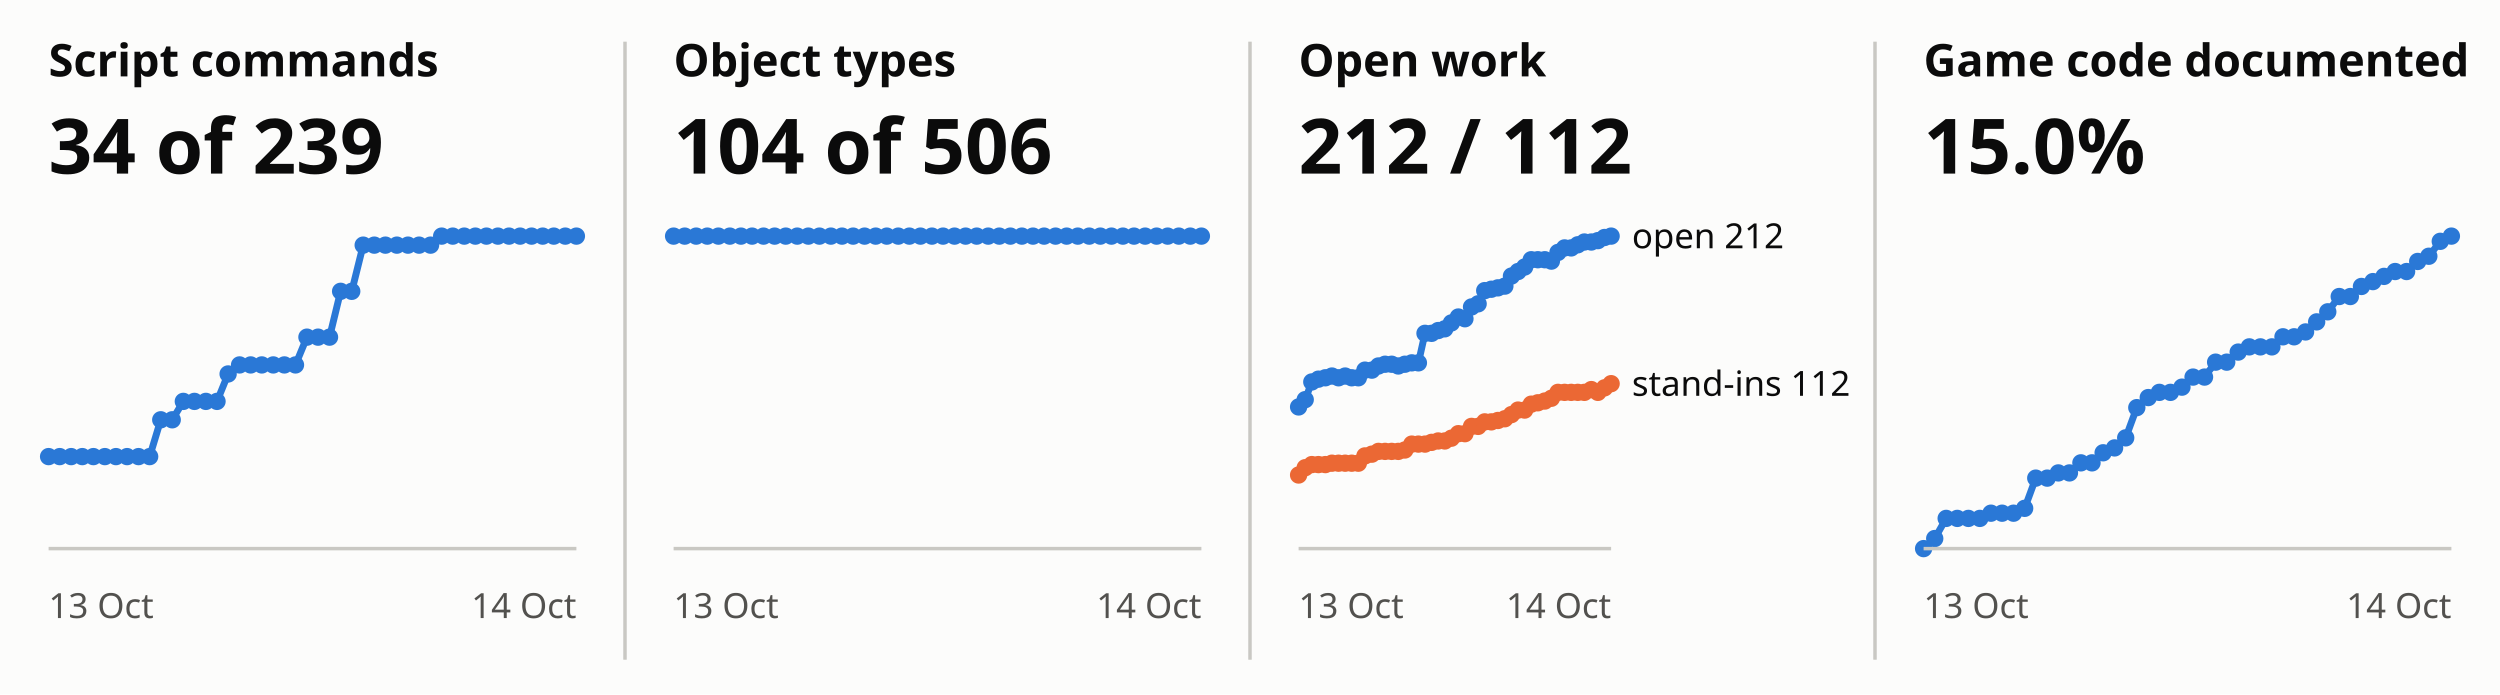
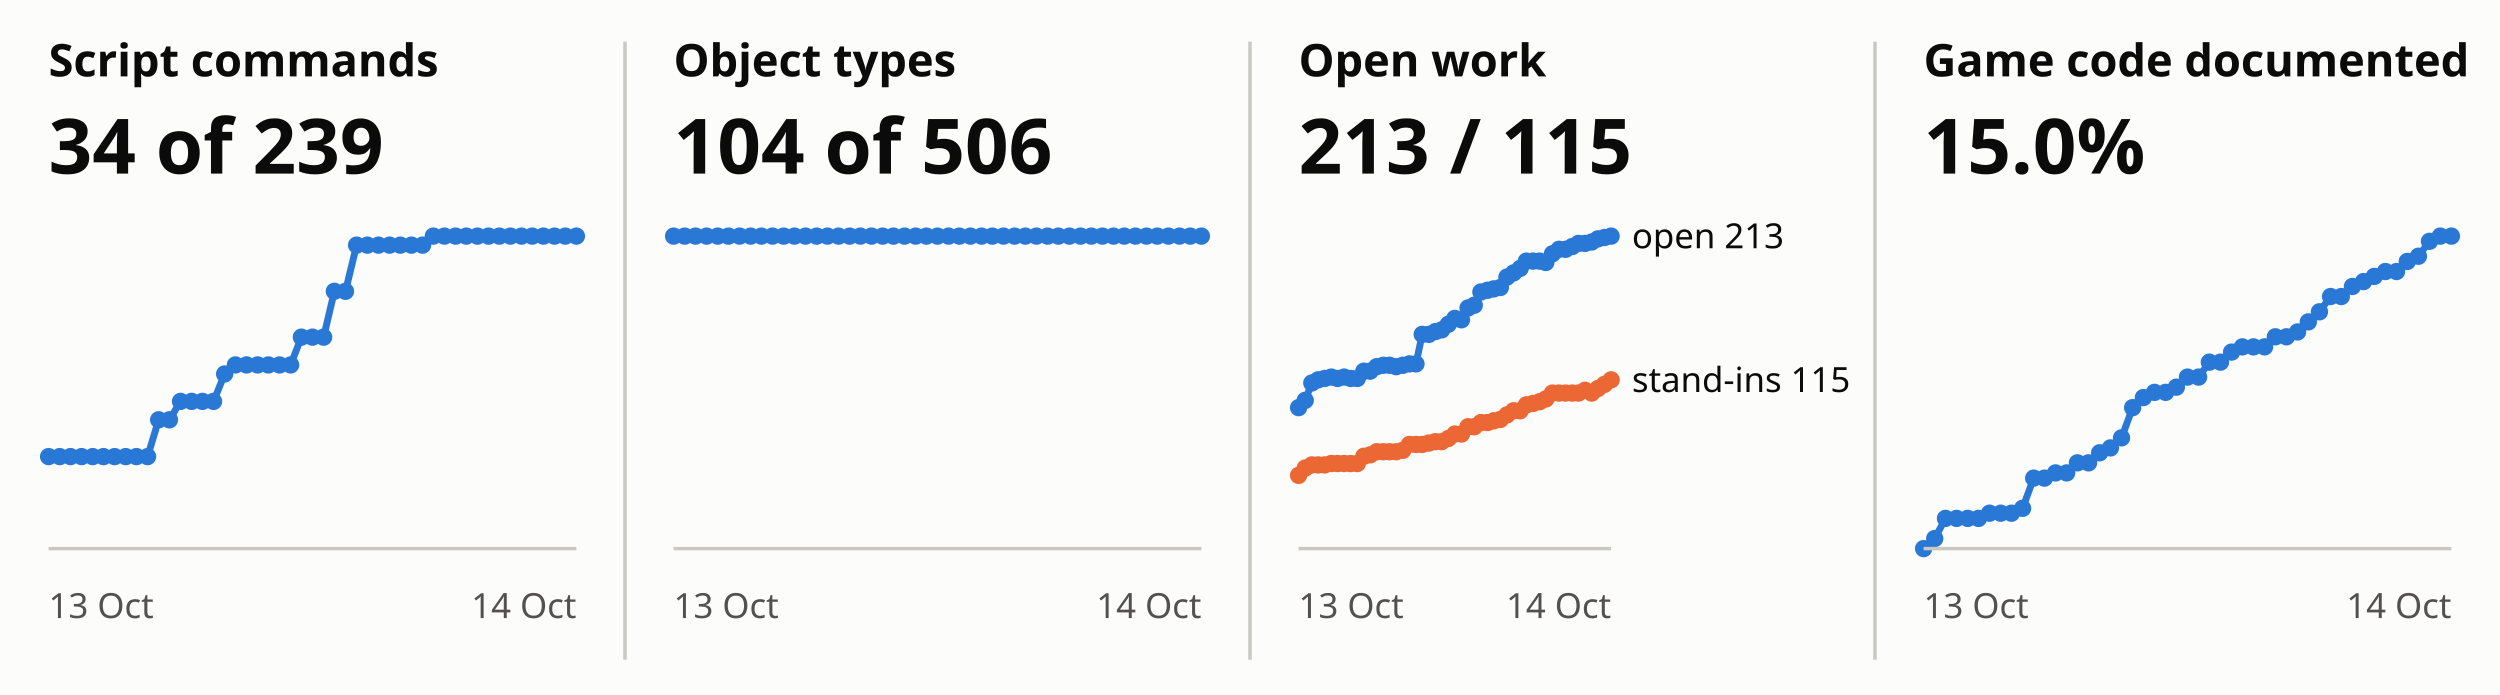
<svg xmlns="http://www.w3.org/2000/svg" width="720" height="200" viewBox="0 0 720 200" role="img">
  <style>
text{font-family:system-ui,sans-serif}
.title{font-size:13px;font-weight:600}
.big{font-size:22px;font-weight:600}
.label{font-size:10px}
.date{font-size:10px}
.surface{fill:#fcfcfb}
.ink{fill:#0b0b0b}
.muted{fill:#52514e}
.rule{stroke:#c9c8c3;stroke-width:1}
.line1{fill:none;stroke:#2a78d6;stroke-width:2;stroke-linejoin:round;stroke-linecap:round}
.dot1{fill:#2a78d6}
.line2{fill:none;stroke:#eb6834;stroke-width:2;stroke-linejoin:round;stroke-linecap:round}
.dot2{fill:#eb6834}
@media (prefers-color-scheme: dark) {
.surface{fill:#1a1a19}
.ink{fill:#f0efec}
.muted{fill:#c3c2b7}
.rule{stroke:#4a4a46}
.line1{stroke:#3987e5}
.dot1{fill:#3987e5}
.line2{stroke:#d95926}
.dot2{fill:#d95926}
}
</style>
  <rect class="surface" width="720" height="200" />
  <text class="title ink" x="14" y="22">Script commands</text>
  <text class="big ink" x="14" y="50">34 of 239</text>
-   <polyline class="line1" points="14.0,131.5 17.2,131.5 20.5,131.5 23.7,131.5 26.9,131.5 30.2,131.5 33.4,131.5 36.6,131.5 39.9,131.5 43.1,131.5 46.3,120.9 49.6,120.9 52.8,115.6 56.0,115.6 59.3,115.6 62.5,115.6 65.7,107.7 69.0,105.1 72.2,105.1 75.4,105.1 78.7,105.1 81.9,105.1 85.1,105.1 88.4,97.1 91.6,97.1 94.9,97.1 98.1,83.9 101.3,83.9 104.6,70.6 107.8,70.6 111.0,70.6 114.3,70.6 117.5,70.6 120.7,70.6 124.0,70.6 127.2,68.0 130.4,68.0 133.7,68.0 136.9,68.0 140.1,68.0 143.4,68.0 146.6,68.0 149.8,68.0 153.1,68.0 156.3,68.0 159.5,68.0 162.8,68.0 166.0,68.0" />
+   <polyline class="line1" points="14.0,131.5 17.2,131.5 20.3,131.5 23.5,131.5 26.7,131.5 29.8,131.5 33.0,131.5 36.2,131.5 39.3,131.5 42.5,131.5 45.7,120.9 48.8,120.9 52.0,115.6 55.2,115.6 58.3,115.6 61.5,115.6 64.7,107.7 67.8,105.1 71.0,105.1 74.2,105.1 77.3,105.1 80.5,105.1 83.7,105.1 86.8,97.1 90.0,97.1 93.2,97.1 96.3,83.9 99.5,83.9 102.7,70.6 105.8,70.6 109.0,70.6 112.2,70.6 115.3,70.6 118.5,70.6 121.7,70.6 124.8,68.0 128.0,68.0 131.2,68.0 134.3,68.0 137.5,68.0 140.7,68.0 143.8,68.0 147.0,68.0 150.2,68.0 153.3,68.0 156.5,68.0 159.7,68.0 162.8,68.0 166.0,68.0" />
  <circle class="dot1" cx="14.0" cy="131.5" r="2.5" />
  <circle class="dot1" cx="17.2" cy="131.5" r="2.5" />
-   <circle class="dot1" cx="20.5" cy="131.5" r="2.5" />
-   <circle class="dot1" cx="23.7" cy="131.5" r="2.5" />
-   <circle class="dot1" cx="26.9" cy="131.5" r="2.5" />
-   <circle class="dot1" cx="30.2" cy="131.5" r="2.5" />
-   <circle class="dot1" cx="33.4" cy="131.5" r="2.5" />
-   <circle class="dot1" cx="36.6" cy="131.5" r="2.5" />
-   <circle class="dot1" cx="39.9" cy="131.5" r="2.5" />
-   <circle class="dot1" cx="43.1" cy="131.5" r="2.5" />
-   <circle class="dot1" cx="46.3" cy="120.9" r="2.5" />
-   <circle class="dot1" cx="49.6" cy="120.9" r="2.5" />
-   <circle class="dot1" cx="52.8" cy="115.6" r="2.5" />
-   <circle class="dot1" cx="56.0" cy="115.6" r="2.5" />
-   <circle class="dot1" cx="59.3" cy="115.6" r="2.5" />
-   <circle class="dot1" cx="62.5" cy="115.6" r="2.5" />
-   <circle class="dot1" cx="65.7" cy="107.7" r="2.5" />
-   <circle class="dot1" cx="69.0" cy="105.1" r="2.5" />
-   <circle class="dot1" cx="72.2" cy="105.1" r="2.5" />
-   <circle class="dot1" cx="75.4" cy="105.1" r="2.5" />
-   <circle class="dot1" cx="78.7" cy="105.1" r="2.5" />
-   <circle class="dot1" cx="81.9" cy="105.1" r="2.5" />
-   <circle class="dot1" cx="85.1" cy="105.1" r="2.5" />
-   <circle class="dot1" cx="88.4" cy="97.1" r="2.5" />
-   <circle class="dot1" cx="91.6" cy="97.1" r="2.5" />
-   <circle class="dot1" cx="94.9" cy="97.1" r="2.5" />
-   <circle class="dot1" cx="98.1" cy="83.9" r="2.5" />
-   <circle class="dot1" cx="101.3" cy="83.9" r="2.5" />
-   <circle class="dot1" cx="104.6" cy="70.6" r="2.5" />
-   <circle class="dot1" cx="107.8" cy="70.6" r="2.5" />
-   <circle class="dot1" cx="111.0" cy="70.6" r="2.5" />
-   <circle class="dot1" cx="114.3" cy="70.6" r="2.5" />
-   <circle class="dot1" cx="117.5" cy="70.6" r="2.5" />
-   <circle class="dot1" cx="120.7" cy="70.6" r="2.5" />
-   <circle class="dot1" cx="124.0" cy="70.6" r="2.5" />
-   <circle class="dot1" cx="127.2" cy="68.0" r="2.5" />
-   <circle class="dot1" cx="130.4" cy="68.0" r="2.5" />
-   <circle class="dot1" cx="133.7" cy="68.0" r="2.5" />
-   <circle class="dot1" cx="136.9" cy="68.0" r="2.5" />
-   <circle class="dot1" cx="140.1" cy="68.0" r="2.5" />
-   <circle class="dot1" cx="143.4" cy="68.0" r="2.5" />
-   <circle class="dot1" cx="146.6" cy="68.0" r="2.5" />
-   <circle class="dot1" cx="149.8" cy="68.0" r="2.5" />
-   <circle class="dot1" cx="153.1" cy="68.0" r="2.5" />
-   <circle class="dot1" cx="156.3" cy="68.0" r="2.5" />
-   <circle class="dot1" cx="159.5" cy="68.0" r="2.5" />
+   <circle class="dot1" cx="20.3" cy="131.5" r="2.5" />
+   <circle class="dot1" cx="23.5" cy="131.5" r="2.5" />
+   <circle class="dot1" cx="26.7" cy="131.5" r="2.5" />
+   <circle class="dot1" cx="29.8" cy="131.5" r="2.5" />
+   <circle class="dot1" cx="33.0" cy="131.5" r="2.5" />
+   <circle class="dot1" cx="36.2" cy="131.5" r="2.5" />
+   <circle class="dot1" cx="39.3" cy="131.5" r="2.5" />
+   <circle class="dot1" cx="42.5" cy="131.5" r="2.5" />
+   <circle class="dot1" cx="45.7" cy="120.9" r="2.5" />
+   <circle class="dot1" cx="48.8" cy="120.9" r="2.5" />
+   <circle class="dot1" cx="52.0" cy="115.6" r="2.5" />
+   <circle class="dot1" cx="55.2" cy="115.6" r="2.5" />
+   <circle class="dot1" cx="58.3" cy="115.6" r="2.5" />
+   <circle class="dot1" cx="61.5" cy="115.6" r="2.5" />
+   <circle class="dot1" cx="64.7" cy="107.7" r="2.5" />
+   <circle class="dot1" cx="67.8" cy="105.1" r="2.5" />
+   <circle class="dot1" cx="71.0" cy="105.1" r="2.5" />
+   <circle class="dot1" cx="74.2" cy="105.1" r="2.5" />
+   <circle class="dot1" cx="77.3" cy="105.1" r="2.5" />
+   <circle class="dot1" cx="80.5" cy="105.1" r="2.5" />
+   <circle class="dot1" cx="83.7" cy="105.1" r="2.5" />
+   <circle class="dot1" cx="86.8" cy="97.1" r="2.5" />
+   <circle class="dot1" cx="90.0" cy="97.1" r="2.5" />
+   <circle class="dot1" cx="93.2" cy="97.1" r="2.5" />
+   <circle class="dot1" cx="96.3" cy="83.9" r="2.5" />
+   <circle class="dot1" cx="99.5" cy="83.9" r="2.5" />
+   <circle class="dot1" cx="102.7" cy="70.6" r="2.5" />
+   <circle class="dot1" cx="105.8" cy="70.6" r="2.5" />
+   <circle class="dot1" cx="109.0" cy="70.6" r="2.5" />
+   <circle class="dot1" cx="112.2" cy="70.6" r="2.5" />
+   <circle class="dot1" cx="115.3" cy="70.6" r="2.5" />
+   <circle class="dot1" cx="118.5" cy="70.6" r="2.5" />
+   <circle class="dot1" cx="121.7" cy="70.6" r="2.5" />
+   <circle class="dot1" cx="124.8" cy="68.0" r="2.5" />
+   <circle class="dot1" cx="128.0" cy="68.0" r="2.5" />
+   <circle class="dot1" cx="131.2" cy="68.0" r="2.5" />
+   <circle class="dot1" cx="134.3" cy="68.0" r="2.5" />
+   <circle class="dot1" cx="137.5" cy="68.0" r="2.5" />
+   <circle class="dot1" cx="140.7" cy="68.0" r="2.5" />
+   <circle class="dot1" cx="143.8" cy="68.0" r="2.5" />
+   <circle class="dot1" cx="147.0" cy="68.0" r="2.5" />
+   <circle class="dot1" cx="150.2" cy="68.0" r="2.5" />
+   <circle class="dot1" cx="153.3" cy="68.0" r="2.5" />
+   <circle class="dot1" cx="156.5" cy="68.0" r="2.5" />
+   <circle class="dot1" cx="159.7" cy="68.0" r="2.5" />
  <circle class="dot1" cx="162.8" cy="68.0" r="2.5" />
  <circle class="dot1" cx="166.0" cy="68.0" r="2.5" />
  <line class="rule" x1="14" y1="158" x2="166" y2="158" />
  <text class="date muted" x="14" y="178">13 Oct</text>
  <text class="date muted" x="166" y="178" text-anchor="end">14 Oct</text>
  <text class="title ink" x="194" y="22">Object types</text>
  <text class="big ink" x="194" y="50">104 of 506</text>
-   <polyline class="line1" points="194.0,68.0 197.2,68.0 200.5,68.0 203.7,68.0 206.9,68.0 210.2,68.0 213.4,68.0 216.6,68.0 219.9,68.0 223.1,68.0 226.3,68.0 229.6,68.0 232.8,68.0 236.0,68.0 239.3,68.0 242.5,68.0 245.7,68.0 249.0,68.0 252.2,68.0 255.4,68.0 258.7,68.0 261.9,68.0 265.1,68.0 268.4,68.0 271.6,68.0 274.9,68.0 278.1,68.0 281.3,68.0 284.6,68.0 287.8,68.0 291.0,68.0 294.3,68.0 297.5,68.0 300.7,68.0 304.0,68.0 307.2,68.0 310.4,68.0 313.7,68.0 316.9,68.0 320.1,68.0 323.4,68.0 326.6,68.0 329.8,68.0 333.1,68.0 336.3,68.0 339.5,68.0 342.8,68.0 346.0,68.0" />
+   <polyline class="line1" points="194.0,68.0 197.2,68.0 200.3,68.0 203.5,68.0 206.7,68.0 209.8,68.0 213.0,68.0 216.2,68.0 219.3,68.0 222.5,68.0 225.7,68.0 228.8,68.0 232.0,68.0 235.2,68.0 238.3,68.0 241.5,68.0 244.7,68.0 247.8,68.0 251.0,68.0 254.2,68.0 257.3,68.0 260.5,68.0 263.7,68.0 266.8,68.0 270.0,68.0 273.2,68.0 276.3,68.0 279.5,68.0 282.7,68.0 285.8,68.0 289.0,68.0 292.2,68.0 295.3,68.0 298.5,68.0 301.7,68.0 304.8,68.0 308.0,68.0 311.2,68.0 314.3,68.0 317.5,68.0 320.7,68.0 323.8,68.0 327.0,68.0 330.2,68.0 333.3,68.0 336.5,68.0 339.7,68.0 342.8,68.0 346.0,68.0" />
  <circle class="dot1" cx="194.0" cy="68.0" r="2.5" />
  <circle class="dot1" cx="197.2" cy="68.0" r="2.5" />
-   <circle class="dot1" cx="200.5" cy="68.0" r="2.5" />
-   <circle class="dot1" cx="203.7" cy="68.0" r="2.5" />
-   <circle class="dot1" cx="206.9" cy="68.0" r="2.5" />
-   <circle class="dot1" cx="210.2" cy="68.0" r="2.5" />
-   <circle class="dot1" cx="213.4" cy="68.0" r="2.5" />
-   <circle class="dot1" cx="216.6" cy="68.0" r="2.5" />
-   <circle class="dot1" cx="219.9" cy="68.0" r="2.5" />
-   <circle class="dot1" cx="223.1" cy="68.0" r="2.5" />
-   <circle class="dot1" cx="226.3" cy="68.0" r="2.5" />
-   <circle class="dot1" cx="229.6" cy="68.0" r="2.5" />
-   <circle class="dot1" cx="232.8" cy="68.0" r="2.5" />
-   <circle class="dot1" cx="236.0" cy="68.0" r="2.5" />
-   <circle class="dot1" cx="239.3" cy="68.0" r="2.5" />
-   <circle class="dot1" cx="242.5" cy="68.0" r="2.5" />
-   <circle class="dot1" cx="245.7" cy="68.0" r="2.5" />
-   <circle class="dot1" cx="249.0" cy="68.0" r="2.5" />
-   <circle class="dot1" cx="252.2" cy="68.0" r="2.5" />
-   <circle class="dot1" cx="255.4" cy="68.0" r="2.5" />
-   <circle class="dot1" cx="258.7" cy="68.0" r="2.5" />
-   <circle class="dot1" cx="261.9" cy="68.0" r="2.5" />
-   <circle class="dot1" cx="265.1" cy="68.0" r="2.5" />
-   <circle class="dot1" cx="268.4" cy="68.0" r="2.5" />
-   <circle class="dot1" cx="271.6" cy="68.0" r="2.5" />
-   <circle class="dot1" cx="274.9" cy="68.0" r="2.5" />
-   <circle class="dot1" cx="278.1" cy="68.0" r="2.5" />
-   <circle class="dot1" cx="281.3" cy="68.0" r="2.5" />
-   <circle class="dot1" cx="284.6" cy="68.0" r="2.5" />
-   <circle class="dot1" cx="287.8" cy="68.0" r="2.5" />
-   <circle class="dot1" cx="291.0" cy="68.0" r="2.5" />
-   <circle class="dot1" cx="294.3" cy="68.0" r="2.5" />
-   <circle class="dot1" cx="297.5" cy="68.0" r="2.5" />
-   <circle class="dot1" cx="300.7" cy="68.0" r="2.5" />
-   <circle class="dot1" cx="304.0" cy="68.0" r="2.5" />
-   <circle class="dot1" cx="307.2" cy="68.0" r="2.5" />
-   <circle class="dot1" cx="310.4" cy="68.0" r="2.5" />
-   <circle class="dot1" cx="313.7" cy="68.0" r="2.5" />
-   <circle class="dot1" cx="316.9" cy="68.0" r="2.5" />
-   <circle class="dot1" cx="320.1" cy="68.0" r="2.5" />
-   <circle class="dot1" cx="323.4" cy="68.0" r="2.5" />
-   <circle class="dot1" cx="326.6" cy="68.0" r="2.5" />
-   <circle class="dot1" cx="329.8" cy="68.0" r="2.5" />
-   <circle class="dot1" cx="333.1" cy="68.0" r="2.5" />
-   <circle class="dot1" cx="336.3" cy="68.0" r="2.5" />
-   <circle class="dot1" cx="339.5" cy="68.0" r="2.5" />
+   <circle class="dot1" cx="200.3" cy="68.0" r="2.5" />
+   <circle class="dot1" cx="203.5" cy="68.0" r="2.5" />
+   <circle class="dot1" cx="206.7" cy="68.0" r="2.5" />
+   <circle class="dot1" cx="209.8" cy="68.0" r="2.5" />
+   <circle class="dot1" cx="213.0" cy="68.0" r="2.5" />
+   <circle class="dot1" cx="216.2" cy="68.0" r="2.5" />
+   <circle class="dot1" cx="219.3" cy="68.0" r="2.5" />
+   <circle class="dot1" cx="222.5" cy="68.0" r="2.5" />
+   <circle class="dot1" cx="225.7" cy="68.0" r="2.5" />
+   <circle class="dot1" cx="228.8" cy="68.0" r="2.5" />
+   <circle class="dot1" cx="232.0" cy="68.0" r="2.5" />
+   <circle class="dot1" cx="235.2" cy="68.0" r="2.5" />
+   <circle class="dot1" cx="238.3" cy="68.0" r="2.5" />
+   <circle class="dot1" cx="241.5" cy="68.0" r="2.5" />
+   <circle class="dot1" cx="244.7" cy="68.0" r="2.5" />
+   <circle class="dot1" cx="247.8" cy="68.0" r="2.5" />
+   <circle class="dot1" cx="251.0" cy="68.0" r="2.5" />
+   <circle class="dot1" cx="254.2" cy="68.0" r="2.5" />
+   <circle class="dot1" cx="257.3" cy="68.0" r="2.5" />
+   <circle class="dot1" cx="260.5" cy="68.0" r="2.5" />
+   <circle class="dot1" cx="263.7" cy="68.0" r="2.5" />
+   <circle class="dot1" cx="266.8" cy="68.0" r="2.5" />
+   <circle class="dot1" cx="270.0" cy="68.0" r="2.5" />
+   <circle class="dot1" cx="273.2" cy="68.0" r="2.5" />
+   <circle class="dot1" cx="276.3" cy="68.0" r="2.5" />
+   <circle class="dot1" cx="279.5" cy="68.0" r="2.5" />
+   <circle class="dot1" cx="282.7" cy="68.0" r="2.5" />
+   <circle class="dot1" cx="285.8" cy="68.0" r="2.5" />
+   <circle class="dot1" cx="289.0" cy="68.0" r="2.5" />
+   <circle class="dot1" cx="292.2" cy="68.0" r="2.5" />
+   <circle class="dot1" cx="295.3" cy="68.0" r="2.5" />
+   <circle class="dot1" cx="298.5" cy="68.0" r="2.5" />
+   <circle class="dot1" cx="301.7" cy="68.0" r="2.5" />
+   <circle class="dot1" cx="304.8" cy="68.0" r="2.5" />
+   <circle class="dot1" cx="308.0" cy="68.0" r="2.5" />
+   <circle class="dot1" cx="311.2" cy="68.0" r="2.5" />
+   <circle class="dot1" cx="314.3" cy="68.0" r="2.5" />
+   <circle class="dot1" cx="317.5" cy="68.0" r="2.5" />
+   <circle class="dot1" cx="320.7" cy="68.0" r="2.5" />
+   <circle class="dot1" cx="323.8" cy="68.0" r="2.5" />
+   <circle class="dot1" cx="327.0" cy="68.0" r="2.5" />
+   <circle class="dot1" cx="330.2" cy="68.0" r="2.5" />
+   <circle class="dot1" cx="333.3" cy="68.0" r="2.5" />
+   <circle class="dot1" cx="336.5" cy="68.0" r="2.5" />
+   <circle class="dot1" cx="339.7" cy="68.0" r="2.5" />
  <circle class="dot1" cx="342.8" cy="68.0" r="2.5" />
  <circle class="dot1" cx="346.0" cy="68.0" r="2.5" />
  <line class="rule" x1="194" y1="158" x2="346" y2="158" />
  <text class="date muted" x="194" y="178">13 Oct</text>
  <text class="date muted" x="346" y="178" text-anchor="end">14 Oct</text>
  <text class="title ink" x="374" y="22">Open work</text>
-   <text class="big ink" x="374" y="50">212 / 112</text>
-   <polyline class="line1" points="374.0,117.2 375.9,115.1 377.8,110.0 379.7,109.2 381.7,108.8 383.6,108.3 385.5,108.8 387.4,108.3 389.3,108.8 391.2,108.8 393.1,106.6 395.1,106.6 397.0,105.4 398.9,104.9 400.8,104.9 402.7,105.4 404.6,104.9 406.6,104.5 408.5,104.5 410.4,96.0 412.3,96.0 414.2,95.2 416.1,94.7 418.0,93.0 420.0,91.3 421.9,91.8 423.8,88.4 425.7,87.5 427.6,83.7 429.5,83.3 431.4,82.9 433.4,82.4 435.3,79.5 437.2,78.2 439.1,76.9 441.0,74.8 442.9,74.8 444.9,74.8 446.8,75.2 448.7,72.7 450.6,71.4 452.5,71.4 454.4,70.5 456.3,69.7 458.3,69.7 460.2,69.3 462.1,68.4 464.0,68.0" />
-   <circle class="dot1" cx="374.0" cy="117.2" r="2.5" />
-   <circle class="dot1" cx="375.9" cy="115.1" r="2.5" />
-   <circle class="dot1" cx="377.8" cy="110.0" r="2.5" />
-   <circle class="dot1" cx="379.7" cy="109.2" r="2.5" />
-   <circle class="dot1" cx="381.7" cy="108.8" r="2.5" />
-   <circle class="dot1" cx="383.6" cy="108.3" r="2.5" />
-   <circle class="dot1" cx="385.5" cy="108.8" r="2.5" />
-   <circle class="dot1" cx="387.4" cy="108.3" r="2.5" />
-   <circle class="dot1" cx="389.3" cy="108.8" r="2.5" />
-   <circle class="dot1" cx="391.2" cy="108.8" r="2.5" />
-   <circle class="dot1" cx="393.1" cy="106.6" r="2.5" />
-   <circle class="dot1" cx="395.1" cy="106.6" r="2.5" />
-   <circle class="dot1" cx="397.0" cy="105.4" r="2.5" />
-   <circle class="dot1" cx="398.9" cy="104.9" r="2.5" />
-   <circle class="dot1" cx="400.8" cy="104.9" r="2.5" />
-   <circle class="dot1" cx="402.7" cy="105.4" r="2.5" />
-   <circle class="dot1" cx="404.6" cy="104.9" r="2.5" />
-   <circle class="dot1" cx="406.6" cy="104.5" r="2.5" />
-   <circle class="dot1" cx="408.5" cy="104.5" r="2.5" />
-   <circle class="dot1" cx="410.4" cy="96.0" r="2.5" />
-   <circle class="dot1" cx="412.3" cy="96.0" r="2.5" />
-   <circle class="dot1" cx="414.2" cy="95.2" r="2.5" />
-   <circle class="dot1" cx="416.1" cy="94.7" r="2.5" />
-   <circle class="dot1" cx="418.0" cy="93.0" r="2.5" />
-   <circle class="dot1" cx="420.0" cy="91.3" r="2.5" />
-   <circle class="dot1" cx="421.9" cy="91.8" r="2.5" />
-   <circle class="dot1" cx="423.8" cy="88.4" r="2.5" />
-   <circle class="dot1" cx="425.7" cy="87.5" r="2.5" />
-   <circle class="dot1" cx="427.6" cy="83.7" r="2.5" />
-   <circle class="dot1" cx="429.5" cy="83.3" r="2.5" />
-   <circle class="dot1" cx="431.4" cy="82.9" r="2.5" />
-   <circle class="dot1" cx="433.4" cy="82.4" r="2.5" />
-   <circle class="dot1" cx="435.3" cy="79.5" r="2.5" />
-   <circle class="dot1" cx="437.2" cy="78.2" r="2.5" />
-   <circle class="dot1" cx="439.1" cy="76.9" r="2.5" />
-   <circle class="dot1" cx="441.0" cy="74.8" r="2.5" />
-   <circle class="dot1" cx="442.9" cy="74.8" r="2.5" />
-   <circle class="dot1" cx="444.9" cy="74.8" r="2.5" />
-   <circle class="dot1" cx="446.8" cy="75.2" r="2.5" />
-   <circle class="dot1" cx="448.7" cy="72.7" r="2.5" />
-   <circle class="dot1" cx="450.6" cy="71.4" r="2.5" />
-   <circle class="dot1" cx="452.5" cy="71.4" r="2.5" />
-   <circle class="dot1" cx="454.4" cy="70.5" r="2.5" />
-   <circle class="dot1" cx="456.3" cy="69.7" r="2.5" />
-   <circle class="dot1" cx="458.3" cy="69.7" r="2.5" />
-   <circle class="dot1" cx="460.2" cy="69.3" r="2.5" />
+   <text class="big ink" x="374" y="50">213 / 115</text>
+   <polyline class="line1" points="374.0,117.4 375.9,115.3 377.8,110.3 379.6,109.4 381.5,109.0 383.4,108.6 385.2,109.0 387.1,108.6 389.0,109.0 390.9,109.0 392.8,106.9 394.6,106.9 396.5,105.6 398.4,105.2 400.2,105.2 402.1,105.6 404.0,105.2 405.9,104.8 407.8,104.8 409.6,96.3 411.5,96.3 413.4,95.5 415.2,95.0 417.1,93.4 419.0,91.7 420.9,92.1 422.8,88.7 424.6,87.9 426.5,84.1 428.4,83.6 430.2,83.2 432.1,82.8 434.0,79.8 435.9,78.6 437.8,77.3 439.6,75.2 441.5,75.2 443.4,75.2 445.2,75.6 447.1,73.1 449.0,71.8 450.9,71.8 452.8,71.0 454.6,70.1 456.5,70.1 458.4,69.7 460.2,68.8 462.1,68.4 464.0,68.0" />
+   <circle class="dot1" cx="374.0" cy="117.4" r="2.5" />
+   <circle class="dot1" cx="375.9" cy="115.3" r="2.5" />
+   <circle class="dot1" cx="377.8" cy="110.3" r="2.5" />
+   <circle class="dot1" cx="379.6" cy="109.4" r="2.5" />
+   <circle class="dot1" cx="381.5" cy="109.0" r="2.5" />
+   <circle class="dot1" cx="383.4" cy="108.6" r="2.5" />
+   <circle class="dot1" cx="385.2" cy="109.0" r="2.5" />
+   <circle class="dot1" cx="387.1" cy="108.6" r="2.5" />
+   <circle class="dot1" cx="389.0" cy="109.0" r="2.5" />
+   <circle class="dot1" cx="390.9" cy="109.0" r="2.5" />
+   <circle class="dot1" cx="392.8" cy="106.9" r="2.5" />
+   <circle class="dot1" cx="394.6" cy="106.9" r="2.5" />
+   <circle class="dot1" cx="396.5" cy="105.6" r="2.5" />
+   <circle class="dot1" cx="398.4" cy="105.2" r="2.5" />
+   <circle class="dot1" cx="400.2" cy="105.2" r="2.5" />
+   <circle class="dot1" cx="402.1" cy="105.6" r="2.5" />
+   <circle class="dot1" cx="404.0" cy="105.2" r="2.5" />
+   <circle class="dot1" cx="405.9" cy="104.8" r="2.5" />
+   <circle class="dot1" cx="407.8" cy="104.8" r="2.5" />
+   <circle class="dot1" cx="409.6" cy="96.3" r="2.5" />
+   <circle class="dot1" cx="411.5" cy="96.3" r="2.5" />
+   <circle class="dot1" cx="413.4" cy="95.5" r="2.5" />
+   <circle class="dot1" cx="415.2" cy="95.0" r="2.5" />
+   <circle class="dot1" cx="417.1" cy="93.4" r="2.5" />
+   <circle class="dot1" cx="419.0" cy="91.7" r="2.5" />
+   <circle class="dot1" cx="420.9" cy="92.1" r="2.5" />
+   <circle class="dot1" cx="422.8" cy="88.7" r="2.5" />
+   <circle class="dot1" cx="424.6" cy="87.9" r="2.5" />
+   <circle class="dot1" cx="426.5" cy="84.1" r="2.5" />
+   <circle class="dot1" cx="428.4" cy="83.6" r="2.5" />
+   <circle class="dot1" cx="430.2" cy="83.2" r="2.5" />
+   <circle class="dot1" cx="432.1" cy="82.8" r="2.5" />
+   <circle class="dot1" cx="434.0" cy="79.8" r="2.5" />
+   <circle class="dot1" cx="435.9" cy="78.6" r="2.5" />
+   <circle class="dot1" cx="437.8" cy="77.3" r="2.5" />
+   <circle class="dot1" cx="439.6" cy="75.2" r="2.5" />
+   <circle class="dot1" cx="441.5" cy="75.2" r="2.5" />
+   <circle class="dot1" cx="443.4" cy="75.2" r="2.5" />
+   <circle class="dot1" cx="445.2" cy="75.6" r="2.5" />
+   <circle class="dot1" cx="447.1" cy="73.1" r="2.5" />
+   <circle class="dot1" cx="449.0" cy="71.8" r="2.5" />
+   <circle class="dot1" cx="450.9" cy="71.8" r="2.5" />
+   <circle class="dot1" cx="452.8" cy="71.0" r="2.5" />
+   <circle class="dot1" cx="454.6" cy="70.1" r="2.5" />
+   <circle class="dot1" cx="456.5" cy="70.1" r="2.5" />
+   <circle class="dot1" cx="458.4" cy="69.7" r="2.5" />
+   <circle class="dot1" cx="460.2" cy="68.8" r="2.5" />
  <circle class="dot1" cx="462.1" cy="68.4" r="2.5" />
  <circle class="dot1" cx="464.0" cy="68.0" r="2.5" />
-   <polyline class="line2" points="374.0,136.8 375.9,134.7 377.8,133.8 379.7,133.8 381.7,133.8 383.6,133.4 385.5,133.4 387.4,133.4 389.3,133.4 391.2,133.4 393.1,131.3 395.1,130.8 397.0,130.0 398.9,130.0 400.8,130.0 402.7,130.0 404.6,129.6 406.6,127.9 408.5,127.9 410.4,127.9 412.3,127.4 414.2,127.0 416.1,127.0 418.0,126.2 420.0,124.9 421.9,124.9 423.8,122.8 425.7,122.8 427.6,121.5 429.5,121.5 431.4,121.1 433.4,120.6 435.3,119.4 437.2,118.1 439.1,118.1 441.0,116.4 442.9,116.0 444.9,115.5 446.8,114.7 448.7,113.0 450.6,113.0 452.5,113.0 454.4,113.0 456.3,113.0 458.3,112.2 460.2,113.0 462.1,111.7 464.0,110.5" />
-   <circle class="dot2" cx="374.0" cy="136.8" r="2.5" />
-   <circle class="dot2" cx="375.9" cy="134.7" r="2.5" />
-   <circle class="dot2" cx="377.8" cy="133.8" r="2.5" />
-   <circle class="dot2" cx="379.7" cy="133.8" r="2.5" />
-   <circle class="dot2" cx="381.7" cy="133.8" r="2.5" />
-   <circle class="dot2" cx="383.6" cy="133.4" r="2.5" />
-   <circle class="dot2" cx="385.5" cy="133.4" r="2.5" />
-   <circle class="dot2" cx="387.4" cy="133.4" r="2.5" />
-   <circle class="dot2" cx="389.3" cy="133.4" r="2.5" />
-   <circle class="dot2" cx="391.2" cy="133.4" r="2.5" />
-   <circle class="dot2" cx="393.1" cy="131.3" r="2.5" />
-   <circle class="dot2" cx="395.1" cy="130.8" r="2.5" />
-   <circle class="dot2" cx="397.0" cy="130.0" r="2.5" />
-   <circle class="dot2" cx="398.9" cy="130.0" r="2.5" />
-   <circle class="dot2" cx="400.8" cy="130.0" r="2.5" />
-   <circle class="dot2" cx="402.7" cy="130.0" r="2.5" />
-   <circle class="dot2" cx="404.6" cy="129.6" r="2.5" />
-   <circle class="dot2" cx="406.6" cy="127.9" r="2.5" />
-   <circle class="dot2" cx="408.5" cy="127.9" r="2.5" />
-   <circle class="dot2" cx="410.4" cy="127.9" r="2.5" />
-   <circle class="dot2" cx="412.3" cy="127.4" r="2.5" />
-   <circle class="dot2" cx="414.2" cy="127.0" r="2.5" />
-   <circle class="dot2" cx="416.1" cy="127.0" r="2.5" />
-   <circle class="dot2" cx="418.0" cy="126.2" r="2.5" />
-   <circle class="dot2" cx="420.0" cy="124.9" r="2.5" />
-   <circle class="dot2" cx="421.9" cy="124.9" r="2.5" />
-   <circle class="dot2" cx="423.8" cy="122.8" r="2.5" />
-   <circle class="dot2" cx="425.7" cy="122.8" r="2.5" />
-   <circle class="dot2" cx="427.6" cy="121.5" r="2.5" />
-   <circle class="dot2" cx="429.5" cy="121.5" r="2.5" />
-   <circle class="dot2" cx="431.4" cy="121.1" r="2.5" />
-   <circle class="dot2" cx="433.4" cy="120.6" r="2.5" />
-   <circle class="dot2" cx="435.3" cy="119.4" r="2.5" />
-   <circle class="dot2" cx="437.2" cy="118.1" r="2.5" />
-   <circle class="dot2" cx="439.1" cy="118.1" r="2.5" />
-   <circle class="dot2" cx="441.0" cy="116.4" r="2.5" />
-   <circle class="dot2" cx="442.9" cy="116.0" r="2.5" />
-   <circle class="dot2" cx="444.9" cy="115.5" r="2.5" />
-   <circle class="dot2" cx="446.8" cy="114.7" r="2.5" />
-   <circle class="dot2" cx="448.7" cy="113.0" r="2.5" />
-   <circle class="dot2" cx="450.6" cy="113.0" r="2.5" />
-   <circle class="dot2" cx="452.5" cy="113.0" r="2.5" />
-   <circle class="dot2" cx="454.4" cy="113.0" r="2.5" />
-   <circle class="dot2" cx="456.3" cy="113.0" r="2.5" />
-   <circle class="dot2" cx="458.3" cy="112.2" r="2.5" />
-   <circle class="dot2" cx="460.2" cy="113.0" r="2.5" />
-   <circle class="dot2" cx="462.1" cy="111.7" r="2.5" />
-   <circle class="dot2" cx="464.0" cy="110.5" r="2.5" />
+   <polyline class="line2" points="374.0,136.9 375.9,134.8 377.8,133.9 379.6,133.9 381.5,133.9 383.4,133.5 385.2,133.5 387.1,133.5 389.0,133.5 390.9,133.5 392.8,131.4 394.6,131.0 396.5,130.1 398.4,130.1 400.2,130.1 402.1,130.1 404.0,129.7 405.9,128.0 407.8,128.0 409.6,128.0 411.5,127.6 413.4,127.2 415.2,127.2 417.1,126.3 419.0,125.0 420.9,125.0 422.8,122.9 424.6,122.9 426.5,121.7 428.4,121.7 430.2,121.2 432.1,120.8 434.0,119.5 435.9,118.3 437.8,118.3 439.6,116.6 441.5,116.2 443.4,115.7 445.2,114.9 447.1,113.2 449.0,113.2 450.9,113.2 452.8,113.2 454.6,113.2 456.5,112.4 458.4,113.2 460.2,111.9 462.1,110.7 464.0,109.4" />
+   <circle class="dot2" cx="374.0" cy="136.9" r="2.5" />
+   <circle class="dot2" cx="375.9" cy="134.8" r="2.5" />
+   <circle class="dot2" cx="377.8" cy="133.9" r="2.5" />
+   <circle class="dot2" cx="379.6" cy="133.9" r="2.5" />
+   <circle class="dot2" cx="381.5" cy="133.9" r="2.5" />
+   <circle class="dot2" cx="383.4" cy="133.5" r="2.5" />
+   <circle class="dot2" cx="385.2" cy="133.5" r="2.5" />
+   <circle class="dot2" cx="387.1" cy="133.5" r="2.5" />
+   <circle class="dot2" cx="389.0" cy="133.5" r="2.5" />
+   <circle class="dot2" cx="390.9" cy="133.5" r="2.5" />
+   <circle class="dot2" cx="392.8" cy="131.4" r="2.5" />
+   <circle class="dot2" cx="394.6" cy="131.0" r="2.5" />
+   <circle class="dot2" cx="396.5" cy="130.1" r="2.5" />
+   <circle class="dot2" cx="398.4" cy="130.1" r="2.5" />
+   <circle class="dot2" cx="400.2" cy="130.1" r="2.5" />
+   <circle class="dot2" cx="402.1" cy="130.1" r="2.5" />
+   <circle class="dot2" cx="404.0" cy="129.7" r="2.5" />
+   <circle class="dot2" cx="405.9" cy="128.0" r="2.5" />
+   <circle class="dot2" cx="407.8" cy="128.0" r="2.5" />
+   <circle class="dot2" cx="409.6" cy="128.0" r="2.5" />
+   <circle class="dot2" cx="411.5" cy="127.6" r="2.5" />
+   <circle class="dot2" cx="413.4" cy="127.2" r="2.5" />
+   <circle class="dot2" cx="415.2" cy="127.2" r="2.5" />
+   <circle class="dot2" cx="417.1" cy="126.3" r="2.5" />
+   <circle class="dot2" cx="419.0" cy="125.0" r="2.5" />
+   <circle class="dot2" cx="420.9" cy="125.0" r="2.5" />
+   <circle class="dot2" cx="422.8" cy="122.9" r="2.5" />
+   <circle class="dot2" cx="424.6" cy="122.9" r="2.5" />
+   <circle class="dot2" cx="426.5" cy="121.7" r="2.5" />
+   <circle class="dot2" cx="428.4" cy="121.7" r="2.5" />
+   <circle class="dot2" cx="430.2" cy="121.2" r="2.5" />
+   <circle class="dot2" cx="432.1" cy="120.8" r="2.5" />
+   <circle class="dot2" cx="434.0" cy="119.5" r="2.5" />
+   <circle class="dot2" cx="435.9" cy="118.3" r="2.5" />
+   <circle class="dot2" cx="437.8" cy="118.3" r="2.5" />
+   <circle class="dot2" cx="439.6" cy="116.6" r="2.5" />
+   <circle class="dot2" cx="441.5" cy="116.2" r="2.5" />
+   <circle class="dot2" cx="443.4" cy="115.7" r="2.5" />
+   <circle class="dot2" cx="445.2" cy="114.9" r="2.5" />
+   <circle class="dot2" cx="447.1" cy="113.2" r="2.5" />
+   <circle class="dot2" cx="449.0" cy="113.2" r="2.5" />
+   <circle class="dot2" cx="450.9" cy="113.2" r="2.5" />
+   <circle class="dot2" cx="452.8" cy="113.2" r="2.5" />
+   <circle class="dot2" cx="454.6" cy="113.2" r="2.5" />
+   <circle class="dot2" cx="456.5" cy="112.4" r="2.5" />
+   <circle class="dot2" cx="458.4" cy="113.2" r="2.5" />
+   <circle class="dot2" cx="460.2" cy="111.9" r="2.5" />
+   <circle class="dot2" cx="462.1" cy="110.7" r="2.5" />
+   <circle class="dot2" cx="464.0" cy="109.4" r="2.5" />
  <line class="rule" x1="374" y1="158" x2="464" y2="158" />
  <text class="date muted" x="374" y="178">13 Oct</text>
  <text class="date muted" x="464" y="178" text-anchor="end">14 Oct</text>
-   <text class="label ink" x="470" y="71.5">open 212</text>
-   <text class="label ink" x="470" y="114.0">stand-ins 112</text>
+   <text class="label ink" x="470" y="71.5">open 213</text>
+   <text class="label ink" x="470" y="112.9">stand-ins 115</text>
  <text class="title ink" x="554" y="22">Game code documented</text>
  <text class="big ink" x="554" y="50">15.0%</text>
-   <polyline class="line1" points="554.0,158.0 557.2,155.1 560.5,149.3 563.7,149.3 566.9,149.3 570.2,149.3 573.4,147.8 576.6,147.8 579.9,147.8 583.1,146.4 586.3,137.7 589.6,137.7 592.8,136.2 596.0,136.2 599.3,133.3 602.5,133.3 605.7,130.4 609.0,129.0 612.2,126.1 615.4,117.4 618.7,114.5 621.9,113.0 625.1,113.0 628.4,111.5 631.6,108.6 634.9,108.6 638.1,104.3 641.3,104.3 644.6,101.4 647.8,99.9 651.0,99.9 654.3,99.9 657.5,97.0 660.7,97.0 664.0,95.6 667.2,92.7 670.4,89.8 673.7,85.4 676.9,85.4 680.1,82.5 683.4,81.1 686.6,79.6 689.8,78.2 693.1,78.2 696.3,75.3 699.5,73.8 702.8,69.5 706.0,68.0" />
+   <polyline class="line1" points="554.0,158.0 557.2,155.1 560.3,149.3 563.5,149.3 566.7,149.3 569.8,149.3 573.0,147.8 576.2,147.8 579.3,147.8 582.5,146.4 585.7,137.7 588.8,137.7 592.0,136.2 595.2,136.2 598.3,133.3 601.5,133.3 604.7,130.4 607.8,129.0 611.0,126.1 614.2,117.4 617.3,114.5 620.5,113.0 623.7,113.0 626.8,111.5 630.0,108.6 633.2,108.6 636.3,104.3 639.5,104.3 642.7,101.4 645.8,99.9 649.0,99.9 652.2,99.9 655.3,97.0 658.5,97.0 661.7,95.6 664.8,92.7 668.0,89.8 671.2,85.4 674.3,85.4 677.5,82.5 680.7,81.1 683.8,79.6 687.0,78.2 690.2,78.2 693.3,75.3 696.5,73.8 699.7,69.5 702.8,68.0 706.0,68.0" />
  <circle class="dot1" cx="554.0" cy="158.0" r="2.5" />
  <circle class="dot1" cx="557.2" cy="155.1" r="2.5" />
-   <circle class="dot1" cx="560.5" cy="149.3" r="2.5" />
-   <circle class="dot1" cx="563.7" cy="149.3" r="2.5" />
-   <circle class="dot1" cx="566.9" cy="149.3" r="2.5" />
-   <circle class="dot1" cx="570.2" cy="149.3" r="2.5" />
-   <circle class="dot1" cx="573.4" cy="147.8" r="2.5" />
-   <circle class="dot1" cx="576.6" cy="147.8" r="2.5" />
-   <circle class="dot1" cx="579.9" cy="147.8" r="2.5" />
-   <circle class="dot1" cx="583.1" cy="146.4" r="2.5" />
-   <circle class="dot1" cx="586.3" cy="137.7" r="2.5" />
-   <circle class="dot1" cx="589.6" cy="137.7" r="2.5" />
-   <circle class="dot1" cx="592.8" cy="136.2" r="2.5" />
-   <circle class="dot1" cx="596.0" cy="136.2" r="2.5" />
-   <circle class="dot1" cx="599.3" cy="133.3" r="2.5" />
-   <circle class="dot1" cx="602.5" cy="133.3" r="2.5" />
-   <circle class="dot1" cx="605.7" cy="130.4" r="2.5" />
-   <circle class="dot1" cx="609.0" cy="129.0" r="2.5" />
-   <circle class="dot1" cx="612.2" cy="126.1" r="2.5" />
-   <circle class="dot1" cx="615.4" cy="117.4" r="2.5" />
-   <circle class="dot1" cx="618.7" cy="114.5" r="2.5" />
-   <circle class="dot1" cx="621.9" cy="113.0" r="2.5" />
-   <circle class="dot1" cx="625.1" cy="113.0" r="2.5" />
-   <circle class="dot1" cx="628.4" cy="111.5" r="2.5" />
-   <circle class="dot1" cx="631.6" cy="108.6" r="2.5" />
-   <circle class="dot1" cx="634.9" cy="108.6" r="2.5" />
-   <circle class="dot1" cx="638.1" cy="104.3" r="2.5" />
-   <circle class="dot1" cx="641.3" cy="104.3" r="2.5" />
-   <circle class="dot1" cx="644.6" cy="101.4" r="2.5" />
-   <circle class="dot1" cx="647.8" cy="99.9" r="2.5" />
-   <circle class="dot1" cx="651.0" cy="99.9" r="2.5" />
-   <circle class="dot1" cx="654.3" cy="99.9" r="2.5" />
-   <circle class="dot1" cx="657.5" cy="97.0" r="2.5" />
-   <circle class="dot1" cx="660.7" cy="97.0" r="2.5" />
-   <circle class="dot1" cx="664.0" cy="95.6" r="2.5" />
-   <circle class="dot1" cx="667.2" cy="92.7" r="2.5" />
-   <circle class="dot1" cx="670.4" cy="89.8" r="2.5" />
-   <circle class="dot1" cx="673.7" cy="85.4" r="2.5" />
-   <circle class="dot1" cx="676.9" cy="85.4" r="2.5" />
-   <circle class="dot1" cx="680.1" cy="82.5" r="2.5" />
-   <circle class="dot1" cx="683.4" cy="81.1" r="2.5" />
-   <circle class="dot1" cx="686.6" cy="79.6" r="2.5" />
-   <circle class="dot1" cx="689.8" cy="78.2" r="2.5" />
-   <circle class="dot1" cx="693.1" cy="78.2" r="2.5" />
-   <circle class="dot1" cx="696.3" cy="75.3" r="2.5" />
-   <circle class="dot1" cx="699.5" cy="73.8" r="2.5" />
-   <circle class="dot1" cx="702.8" cy="69.5" r="2.5" />
+   <circle class="dot1" cx="560.3" cy="149.3" r="2.5" />
+   <circle class="dot1" cx="563.5" cy="149.3" r="2.5" />
+   <circle class="dot1" cx="566.7" cy="149.3" r="2.5" />
+   <circle class="dot1" cx="569.8" cy="149.3" r="2.5" />
+   <circle class="dot1" cx="573.0" cy="147.8" r="2.5" />
+   <circle class="dot1" cx="576.2" cy="147.8" r="2.5" />
+   <circle class="dot1" cx="579.3" cy="147.8" r="2.5" />
+   <circle class="dot1" cx="582.5" cy="146.4" r="2.5" />
+   <circle class="dot1" cx="585.7" cy="137.7" r="2.5" />
+   <circle class="dot1" cx="588.8" cy="137.7" r="2.5" />
+   <circle class="dot1" cx="592.0" cy="136.2" r="2.5" />
+   <circle class="dot1" cx="595.2" cy="136.2" r="2.5" />
+   <circle class="dot1" cx="598.3" cy="133.3" r="2.5" />
+   <circle class="dot1" cx="601.5" cy="133.3" r="2.5" />
+   <circle class="dot1" cx="604.7" cy="130.4" r="2.5" />
+   <circle class="dot1" cx="607.8" cy="129.0" r="2.5" />
+   <circle class="dot1" cx="611.0" cy="126.1" r="2.5" />
+   <circle class="dot1" cx="614.2" cy="117.4" r="2.5" />
+   <circle class="dot1" cx="617.3" cy="114.5" r="2.5" />
+   <circle class="dot1" cx="620.5" cy="113.0" r="2.5" />
+   <circle class="dot1" cx="623.7" cy="113.0" r="2.5" />
+   <circle class="dot1" cx="626.8" cy="111.5" r="2.5" />
+   <circle class="dot1" cx="630.0" cy="108.6" r="2.5" />
+   <circle class="dot1" cx="633.2" cy="108.6" r="2.5" />
+   <circle class="dot1" cx="636.3" cy="104.3" r="2.5" />
+   <circle class="dot1" cx="639.5" cy="104.3" r="2.5" />
+   <circle class="dot1" cx="642.7" cy="101.4" r="2.5" />
+   <circle class="dot1" cx="645.8" cy="99.9" r="2.5" />
+   <circle class="dot1" cx="649.0" cy="99.9" r="2.5" />
+   <circle class="dot1" cx="652.2" cy="99.9" r="2.5" />
+   <circle class="dot1" cx="655.3" cy="97.0" r="2.5" />
+   <circle class="dot1" cx="658.5" cy="97.0" r="2.5" />
+   <circle class="dot1" cx="661.7" cy="95.6" r="2.5" />
+   <circle class="dot1" cx="664.8" cy="92.7" r="2.5" />
+   <circle class="dot1" cx="668.0" cy="89.8" r="2.5" />
+   <circle class="dot1" cx="671.2" cy="85.4" r="2.5" />
+   <circle class="dot1" cx="674.3" cy="85.4" r="2.5" />
+   <circle class="dot1" cx="677.5" cy="82.5" r="2.5" />
+   <circle class="dot1" cx="680.7" cy="81.1" r="2.5" />
+   <circle class="dot1" cx="683.8" cy="79.6" r="2.5" />
+   <circle class="dot1" cx="687.0" cy="78.2" r="2.5" />
+   <circle class="dot1" cx="690.2" cy="78.2" r="2.5" />
+   <circle class="dot1" cx="693.3" cy="75.3" r="2.5" />
+   <circle class="dot1" cx="696.5" cy="73.8" r="2.5" />
+   <circle class="dot1" cx="699.7" cy="69.5" r="2.5" />
+   <circle class="dot1" cx="702.8" cy="68.0" r="2.5" />
  <circle class="dot1" cx="706.0" cy="68.0" r="2.5" />
  <line class="rule" x1="554" y1="158" x2="706" y2="158" />
  <text class="date muted" x="554" y="178">13 Oct</text>
  <text class="date muted" x="706" y="178" text-anchor="end">14 Oct</text>
  <line class="rule" x1="180" y1="12" x2="180" y2="190" />
  <line class="rule" x1="360" y1="12" x2="360" y2="190" />
  <line class="rule" x1="540" y1="12" x2="540" y2="190" />
</svg>
